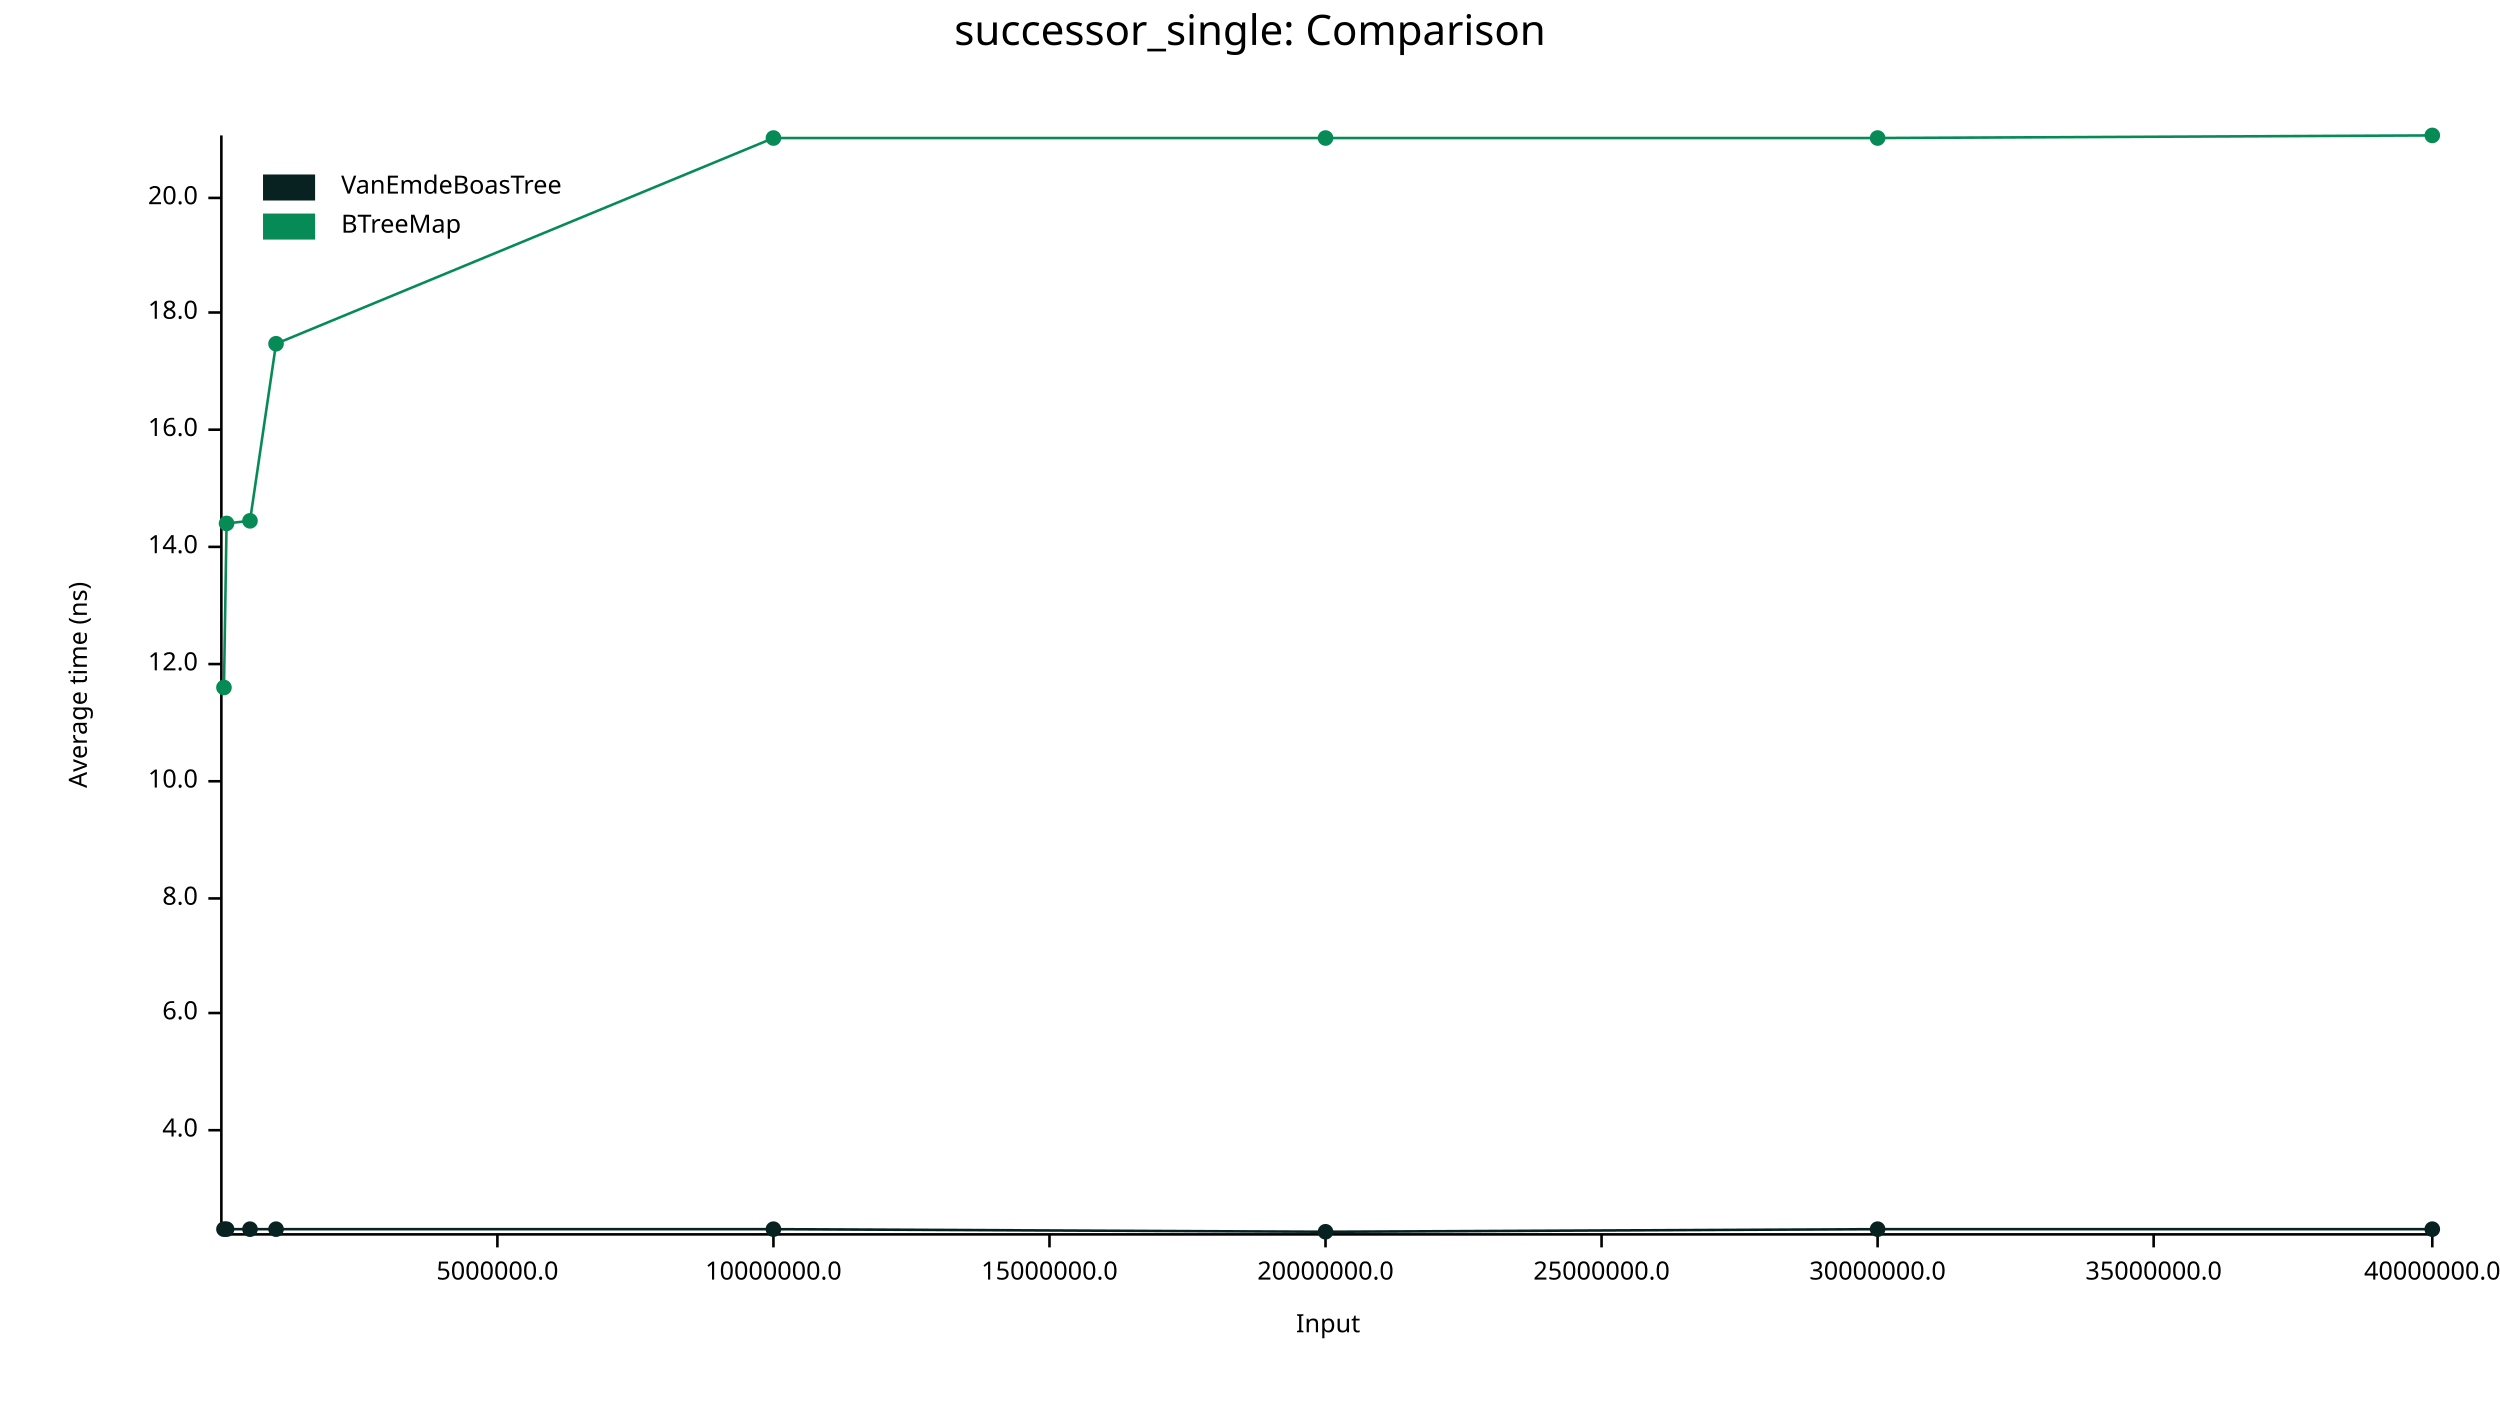
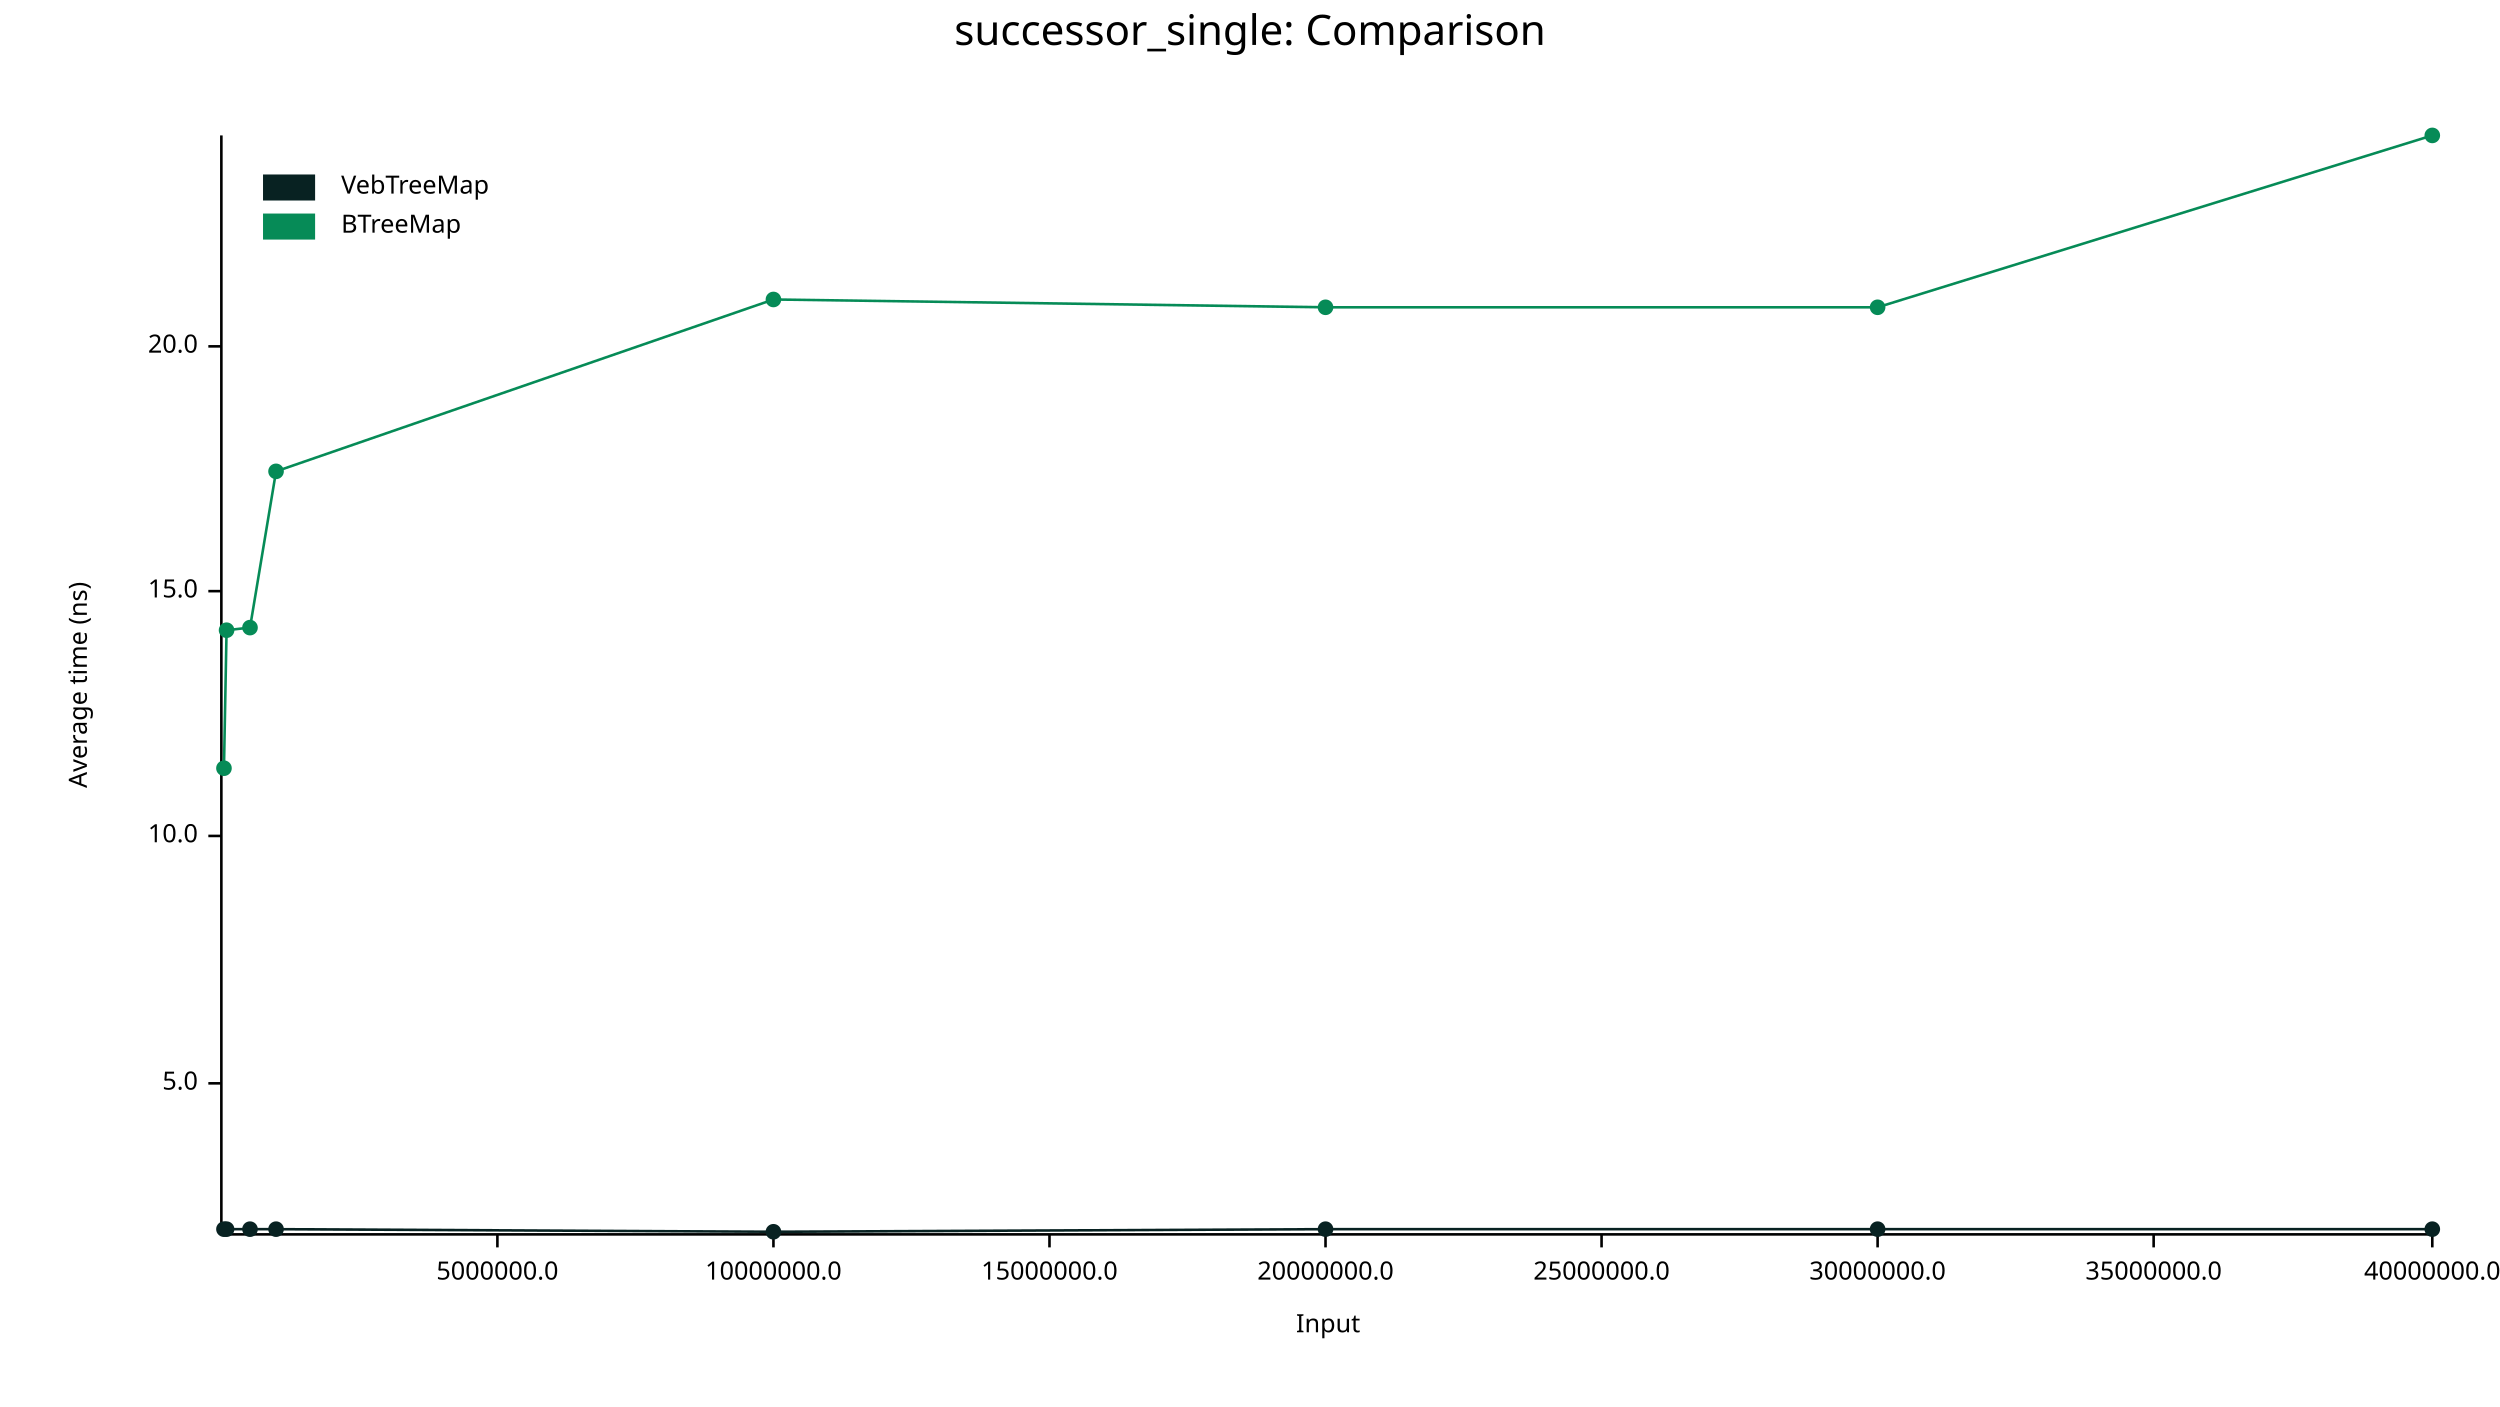
<svg xmlns="http://www.w3.org/2000/svg" width="960" height="540" viewBox="0 0 960 540">
  <text x="480" y="5" dy="0.76em" text-anchor="middle" font-family="sans-serif" font-size="16.129" opacity="1" fill="#000000">
successor_single: Comparison
</text>
  <text x="26" y="263" dy="0.76em" text-anchor="middle" font-family="sans-serif" font-size="9.677" opacity="1" fill="#000000" transform="rotate(270, 26, 263)">
Average time (ns)
</text>
  <text x="510" y="514" dy="-0.5ex" text-anchor="middle" font-family="sans-serif" font-size="9.677" opacity="1" fill="#000000">
Input
</text>
  <polyline fill="none" opacity="1" stroke="#000000" stroke-width="1" points="85,52 85,474 " />
-   <text x="76" y="434" dy="0.5ex" text-anchor="end" font-family="sans-serif" font-size="9.677" opacity="1" fill="#000000">
- 4.0
+   <text x="76" y="416" dy="0.5ex" text-anchor="end" font-family="sans-serif" font-size="9.677" opacity="1" fill="#000000">
+ 5.0
</text>
-   <polyline fill="none" opacity="1" stroke="#000000" stroke-width="1" points="80,434 85,434 " />
-   <text x="76" y="389" dy="0.5ex" text-anchor="end" font-family="sans-serif" font-size="9.677" opacity="1" fill="#000000">
- 6.0
- </text>
-   <polyline fill="none" opacity="1" stroke="#000000" stroke-width="1" points="80,389 85,389 " />
-   <text x="76" y="345" dy="0.5ex" text-anchor="end" font-family="sans-serif" font-size="9.677" opacity="1" fill="#000000">
- 8.0
- </text>
-   <polyline fill="none" opacity="1" stroke="#000000" stroke-width="1" points="80,345 85,345 " />
-   <text x="76" y="300" dy="0.5ex" text-anchor="end" font-family="sans-serif" font-size="9.677" opacity="1" fill="#000000">
+   <polyline fill="none" opacity="1" stroke="#000000" stroke-width="1" points="80,416 85,416 " />
+   <text x="76" y="321" dy="0.5ex" text-anchor="end" font-family="sans-serif" font-size="9.677" opacity="1" fill="#000000">
10.0
</text>
-   <polyline fill="none" opacity="1" stroke="#000000" stroke-width="1" points="80,300 85,300 " />
-   <text x="76" y="255" dy="0.5ex" text-anchor="end" font-family="sans-serif" font-size="9.677" opacity="1" fill="#000000">
- 12.0
+   <polyline fill="none" opacity="1" stroke="#000000" stroke-width="1" points="80,321 85,321 " />
+   <text x="76" y="227" dy="0.5ex" text-anchor="end" font-family="sans-serif" font-size="9.677" opacity="1" fill="#000000">
+ 15.0
</text>
-   <polyline fill="none" opacity="1" stroke="#000000" stroke-width="1" points="80,255 85,255 " />
-   <text x="76" y="210" dy="0.5ex" text-anchor="end" font-family="sans-serif" font-size="9.677" opacity="1" fill="#000000">
- 14.0
- </text>
-   <polyline fill="none" opacity="1" stroke="#000000" stroke-width="1" points="80,210 85,210 " />
-   <text x="76" y="165" dy="0.5ex" text-anchor="end" font-family="sans-serif" font-size="9.677" opacity="1" fill="#000000">
- 16.0
- </text>
-   <polyline fill="none" opacity="1" stroke="#000000" stroke-width="1" points="80,165 85,165 " />
-   <text x="76" y="120" dy="0.5ex" text-anchor="end" font-family="sans-serif" font-size="9.677" opacity="1" fill="#000000">
- 18.0
- </text>
-   <polyline fill="none" opacity="1" stroke="#000000" stroke-width="1" points="80,120 85,120 " />
-   <text x="76" y="76" dy="0.5ex" text-anchor="end" font-family="sans-serif" font-size="9.677" opacity="1" fill="#000000">
+   <polyline fill="none" opacity="1" stroke="#000000" stroke-width="1" points="80,227 85,227 " />
+   <text x="76" y="133" dy="0.5ex" text-anchor="end" font-family="sans-serif" font-size="9.677" opacity="1" fill="#000000">
20.0
</text>
-   <polyline fill="none" opacity="1" stroke="#000000" stroke-width="1" points="80,76 85,76 " />
+   <polyline fill="none" opacity="1" stroke="#000000" stroke-width="1" points="80,133 85,133 " />
  <polyline fill="none" opacity="1" stroke="#000000" stroke-width="1" points="86,474 934,474 " />
  <text x="191" y="484" dy="0.76em" text-anchor="middle" font-family="sans-serif" font-size="9.677" opacity="1" fill="#000000">
5000000.0
</text>
  <polyline fill="none" opacity="1" stroke="#000000" stroke-width="1" points="191,474 191,479 " />
  <text x="297" y="484" dy="0.76em" text-anchor="middle" font-family="sans-serif" font-size="9.677" opacity="1" fill="#000000">
10000000.0
</text>
  <polyline fill="none" opacity="1" stroke="#000000" stroke-width="1" points="297,474 297,479 " />
  <text x="403" y="484" dy="0.76em" text-anchor="middle" font-family="sans-serif" font-size="9.677" opacity="1" fill="#000000">
15000000.0
</text>
  <polyline fill="none" opacity="1" stroke="#000000" stroke-width="1" points="403,474 403,479 " />
  <text x="509" y="484" dy="0.76em" text-anchor="middle" font-family="sans-serif" font-size="9.677" opacity="1" fill="#000000">
20000000.0
</text>
  <polyline fill="none" opacity="1" stroke="#000000" stroke-width="1" points="509,474 509,479 " />
  <text x="615" y="484" dy="0.76em" text-anchor="middle" font-family="sans-serif" font-size="9.677" opacity="1" fill="#000000">
25000000.0
</text>
  <polyline fill="none" opacity="1" stroke="#000000" stroke-width="1" points="615,474 615,479 " />
  <text x="721" y="484" dy="0.76em" text-anchor="middle" font-family="sans-serif" font-size="9.677" opacity="1" fill="#000000">
30000000.0
</text>
  <polyline fill="none" opacity="1" stroke="#000000" stroke-width="1" points="721,474 721,479 " />
  <text x="827" y="484" dy="0.76em" text-anchor="middle" font-family="sans-serif" font-size="9.677" opacity="1" fill="#000000">
35000000.0
</text>
  <polyline fill="none" opacity="1" stroke="#000000" stroke-width="1" points="827,474 827,479 " />
  <text x="934" y="484" dy="0.76em" text-anchor="middle" font-family="sans-serif" font-size="9.677" opacity="1" fill="#000000">
40000000.0
</text>
  <polyline fill="none" opacity="1" stroke="#000000" stroke-width="1" points="934,474 934,479 " />
  <circle cx="86" cy="472" r="3" opacity="1" fill="#082222" stroke="none" stroke-width="1" />
  <circle cx="87" cy="472" r="3" opacity="1" fill="#082222" stroke="none" stroke-width="1" />
  <circle cx="96" cy="472" r="3" opacity="1" fill="#082222" stroke="none" stroke-width="1" />
  <circle cx="106" cy="472" r="3" opacity="1" fill="#082222" stroke="none" stroke-width="1" />
-   <circle cx="297" cy="472" r="3" opacity="1" fill="#082222" stroke="none" stroke-width="1" />
-   <circle cx="509" cy="473" r="3" opacity="1" fill="#082222" stroke="none" stroke-width="1" />
+   <circle cx="297" cy="473" r="3" opacity="1" fill="#082222" stroke="none" stroke-width="1" />
+   <circle cx="509" cy="472" r="3" opacity="1" fill="#082222" stroke="none" stroke-width="1" />
  <circle cx="721" cy="472" r="3" opacity="1" fill="#082222" stroke="none" stroke-width="1" />
  <circle cx="934" cy="472" r="3" opacity="1" fill="#082222" stroke="none" stroke-width="1" />
-   <polyline fill="none" opacity="1" stroke="#082222" stroke-width="1" points="86,472 87,472 96,472 106,472 297,472 509,473 721,472 934,472 " />
-   <circle cx="86" cy="264" r="3" opacity="1" fill="#068B57" stroke="none" stroke-width="1" />
-   <circle cx="87" cy="201" r="3" opacity="1" fill="#068B57" stroke="none" stroke-width="1" />
-   <circle cx="96" cy="200" r="3" opacity="1" fill="#068B57" stroke="none" stroke-width="1" />
-   <circle cx="106" cy="132" r="3" opacity="1" fill="#068B57" stroke="none" stroke-width="1" />
-   <circle cx="297" cy="53" r="3" opacity="1" fill="#068B57" stroke="none" stroke-width="1" />
-   <circle cx="509" cy="53" r="3" opacity="1" fill="#068B57" stroke="none" stroke-width="1" />
-   <circle cx="721" cy="53" r="3" opacity="1" fill="#068B57" stroke="none" stroke-width="1" />
+   <polyline fill="none" opacity="1" stroke="#082222" stroke-width="1" points="86,472 87,472 96,472 106,472 297,473 509,472 721,472 934,472 " />
+   <circle cx="86" cy="295" r="3" opacity="1" fill="#068B57" stroke="none" stroke-width="1" />
+   <circle cx="87" cy="242" r="3" opacity="1" fill="#068B57" stroke="none" stroke-width="1" />
+   <circle cx="96" cy="241" r="3" opacity="1" fill="#068B57" stroke="none" stroke-width="1" />
+   <circle cx="106" cy="181" r="3" opacity="1" fill="#068B57" stroke="none" stroke-width="1" />
+   <circle cx="297" cy="115" r="3" opacity="1" fill="#068B57" stroke="none" stroke-width="1" />
+   <circle cx="509" cy="118" r="3" opacity="1" fill="#068B57" stroke="none" stroke-width="1" />
+   <circle cx="721" cy="118" r="3" opacity="1" fill="#068B57" stroke="none" stroke-width="1" />
  <circle cx="934" cy="52" r="3" opacity="1" fill="#068B57" stroke="none" stroke-width="1" />
-   <polyline fill="none" opacity="1" stroke="#068B57" stroke-width="1" points="86,264 87,201 96,200 106,132 297,53 509,53 721,53 934,52 " />
+   <polyline fill="none" opacity="1" stroke="#068B57" stroke-width="1" points="86,295 87,242 96,241 106,181 297,115 509,118 721,118 934,52 " />
  <text x="131" y="67" dy="0.76em" text-anchor="start" font-family="sans-serif" font-size="9.677" opacity="1" fill="#000000">
- VanEmdeBoasTree
+ VebTreeMap
</text>
  <text x="131" y="82" dy="0.76em" text-anchor="start" font-family="sans-serif" font-size="9.677" opacity="1" fill="#000000">
BTreeMap
</text>
  <rect x="101" y="67" width="20" height="10" opacity="1" fill="#082222" stroke="none" />
  <rect x="101" y="82" width="20" height="10" opacity="1" fill="#068B57" stroke="none" />
</svg>
